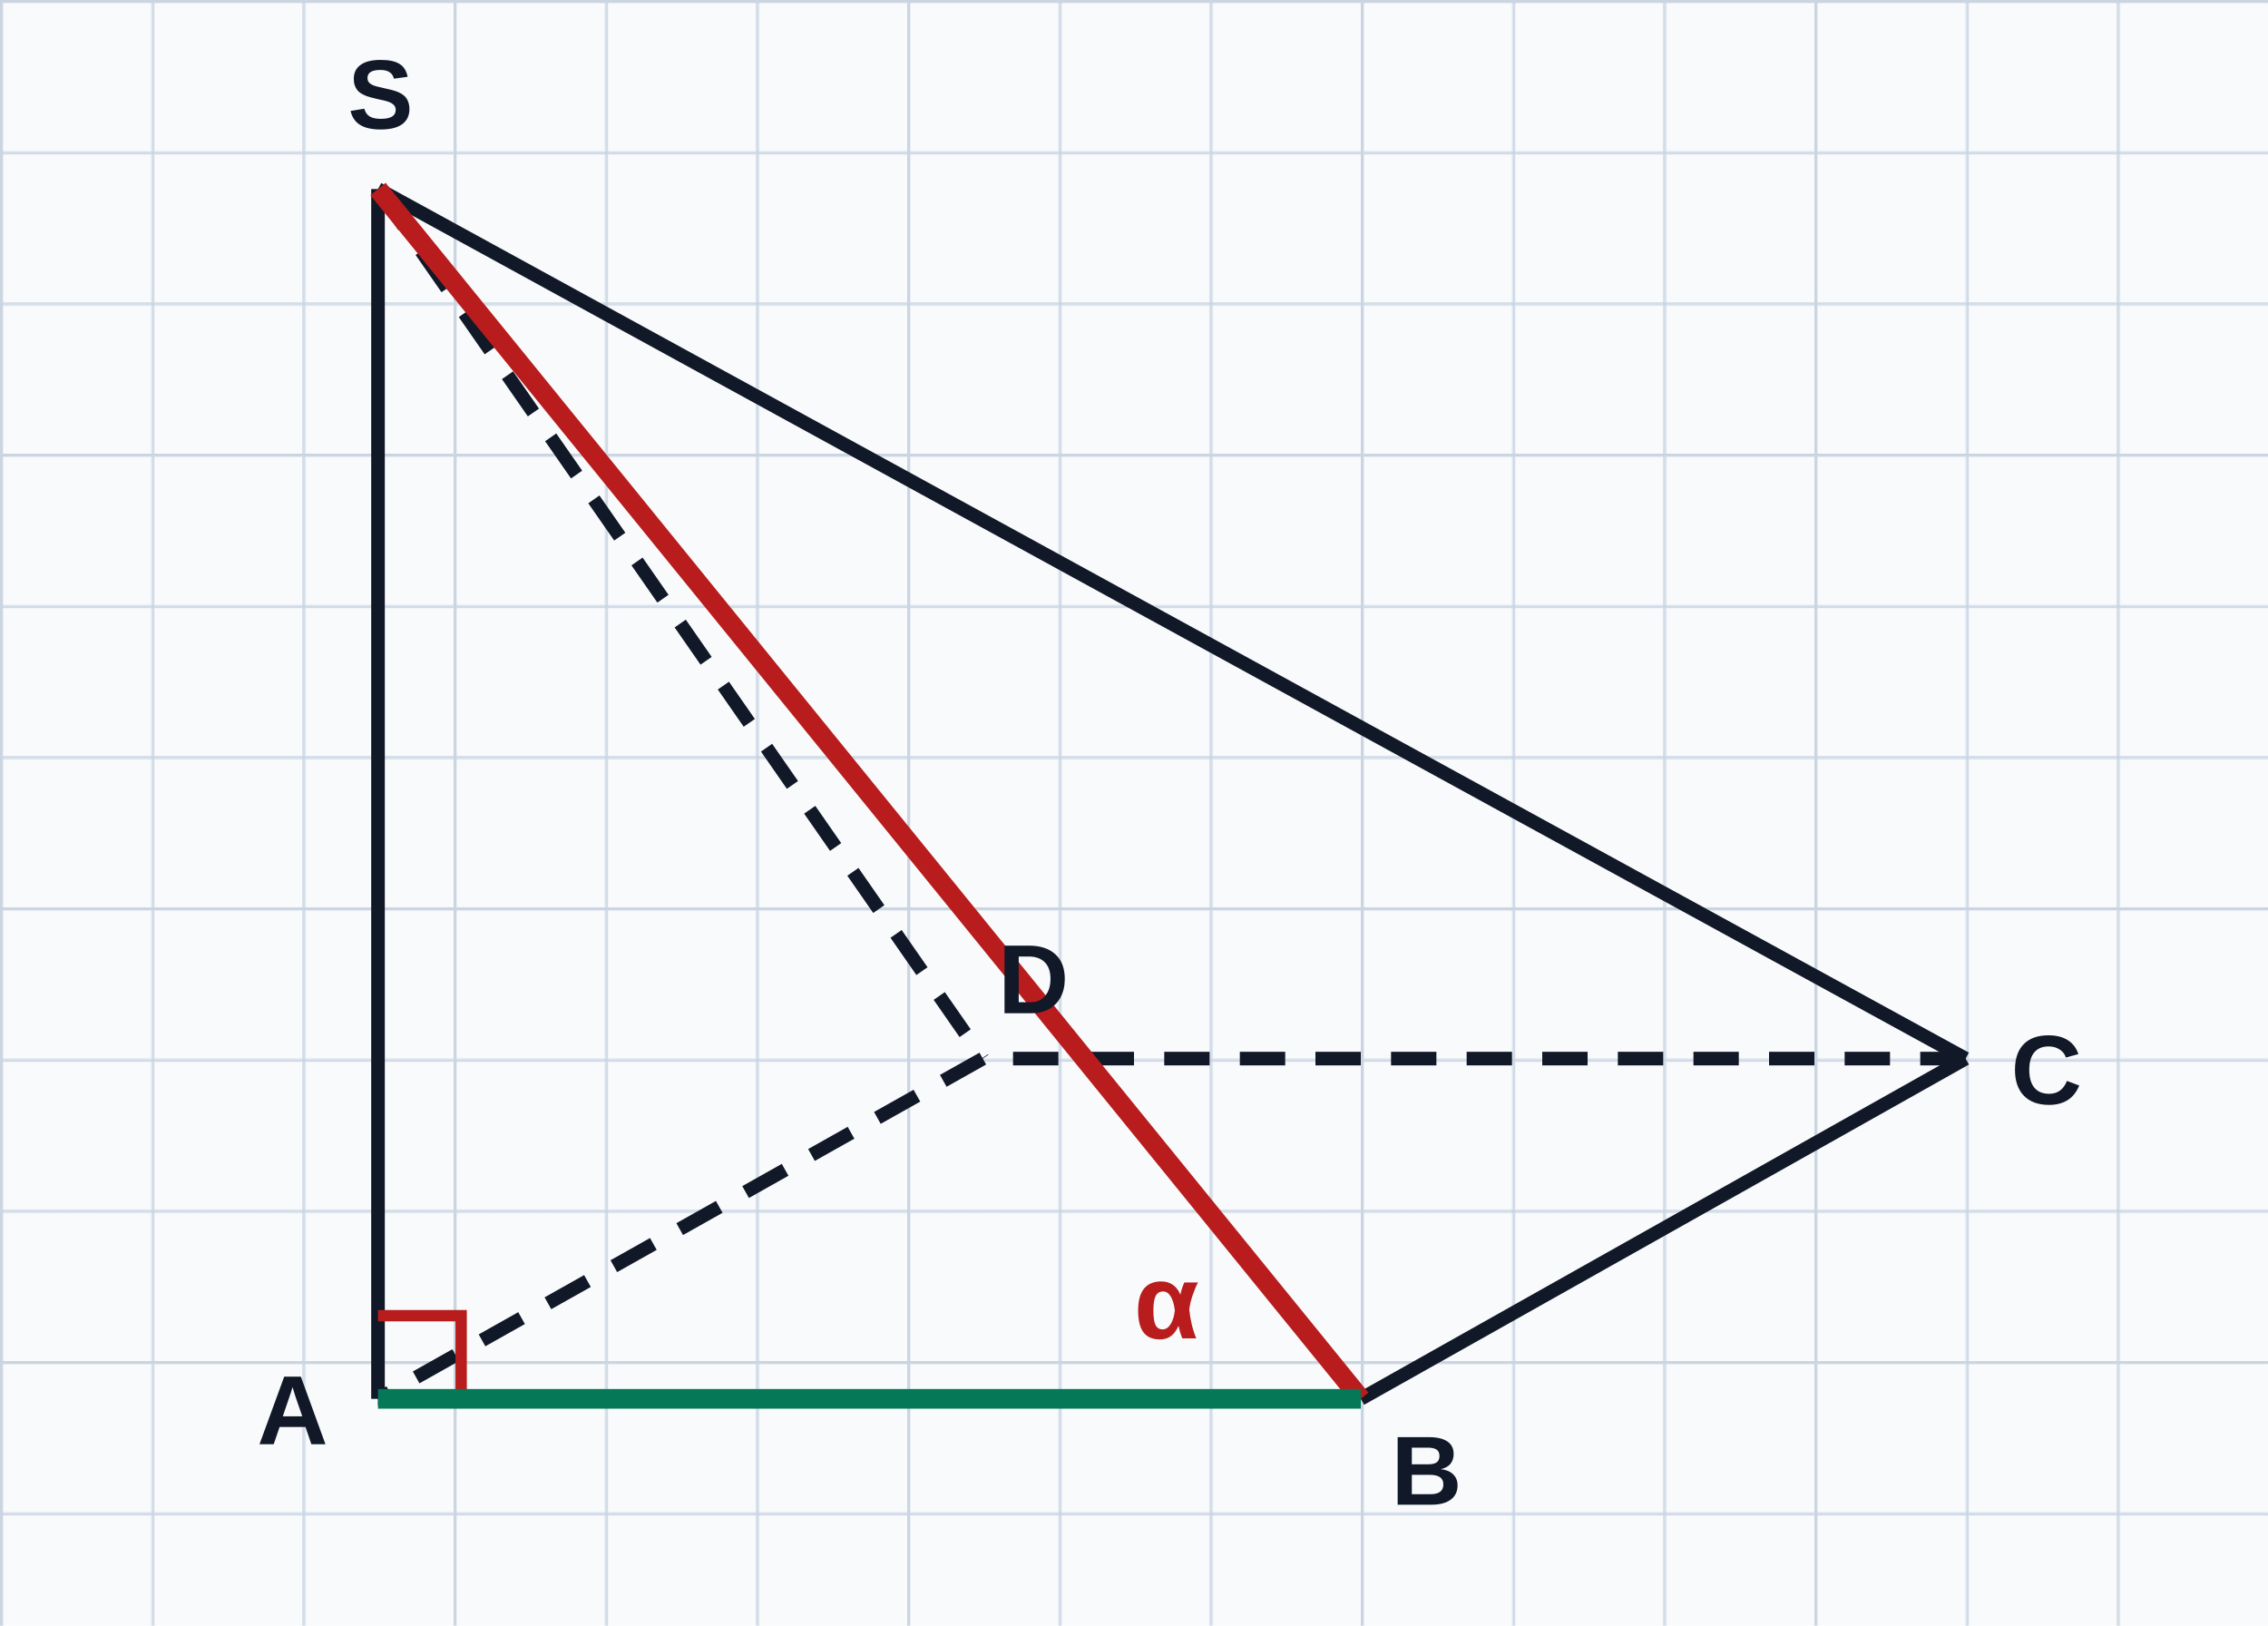
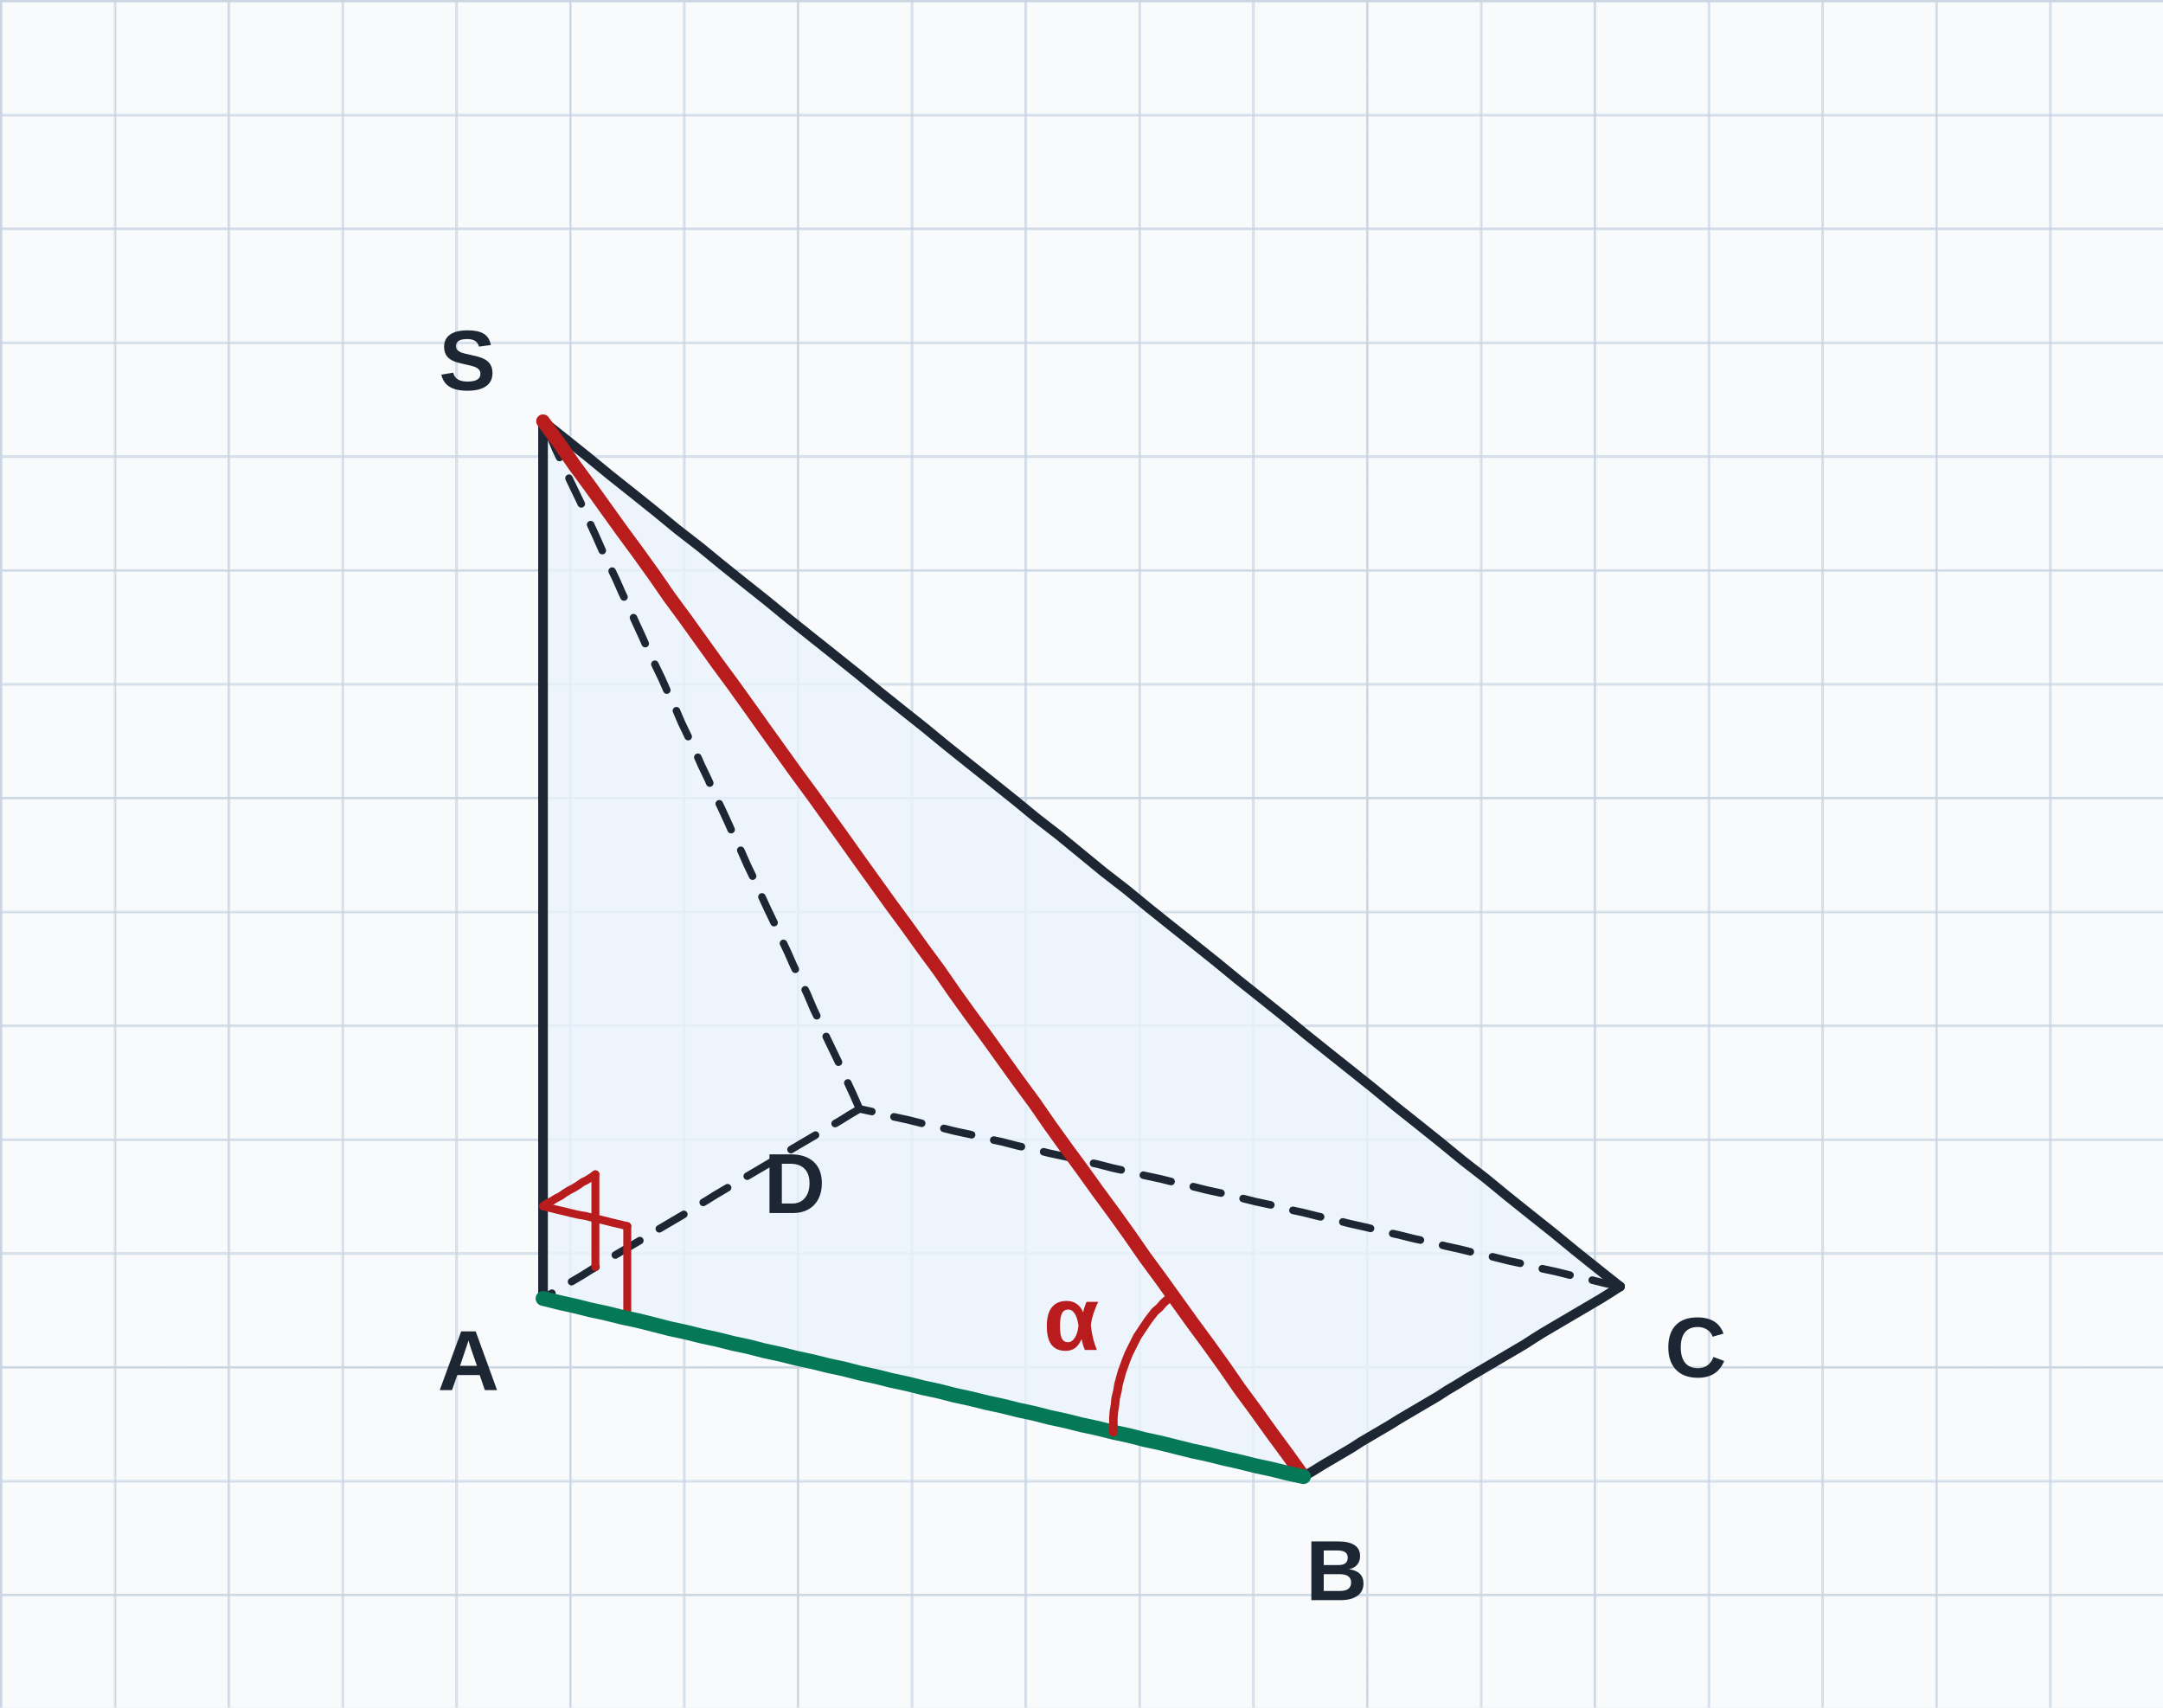
- <svg xmlns="http://www.w3.org/2000/svg" viewBox="0 0 300 215" font-family="Arial,sans-serif" font-size="13">
+ <svg xmlns="http://www.w3.org/2000/svg" viewBox="0 0 380 300" font-family="Segoe UI, Arial, sans-serif">
  <defs>
-     <pattern id="g-t11b24" width="20" height="20" patternUnits="userSpaceOnUse">
+     <pattern id="nlg" width="20" height="20" patternUnits="userSpaceOnUse">
      <path d="M20 0H0V20" fill="none" stroke="#cbd5e1" stroke-width="0.8" />
    </pattern>
  </defs>
-   <rect width="300" height="215" fill="#f8fafc" />
-   <rect width="300" height="215" fill="url(#g-t11b24)" />
-   <line x1="50" y1="185" x2="180" y2="185" stroke="#111827" stroke-width="1.8" />
-   <line x1="180" y1="185" x2="260" y2="140" stroke="#111827" stroke-width="1.8" />
-   <line x1="260" y1="140" x2="130" y2="140" stroke="#111827" stroke-width="1.8" stroke-dasharray="6 4" />
-   <line x1="130" y1="140" x2="50" y2="185" stroke="#111827" stroke-width="1.8" stroke-dasharray="6 4" />
-   <line x1="50" y1="25" x2="50" y2="185" stroke="#111827" stroke-width="1.8" />
-   <line x1="50" y1="25" x2="180" y2="185" stroke="#111827" stroke-width="1.8" />
-   <line x1="50" y1="25" x2="260" y2="140" stroke="#111827" stroke-width="1.8" />
-   <line x1="50" y1="25" x2="130" y2="140" stroke="#111827" stroke-width="1.8" stroke-dasharray="6 4" />
-   <polyline points="50,174 61,174 61,185" fill="none" stroke="#b91c1c" stroke-width="1.5" />
-   <line x1="50" y1="25" x2="180" y2="185" stroke="#b91c1c" stroke-width="2.6" />
-   <line x1="50" y1="185" x2="180" y2="185" stroke="#047857" stroke-width="2.6" />
-   <text x="150" y="177" fill="#b91c1c" font-weight="bold" font-size="14">α</text>
-   <text x="34" y="191" font-weight="bold" font-size="13" fill="#111827">A</text>
-   <text x="184" y="199" font-weight="bold" font-size="13" fill="#111827">B</text>
-   <text x="266" y="146" font-weight="bold" font-size="13" fill="#111827">C</text>
-   <text x="132" y="134" font-weight="bold" font-size="13" fill="#111827">D</text>
-   <text x="46" y="17" font-weight="bold" font-size="13" fill="#111827">S</text>
+   <rect width="380" height="300" fill="#f8fafc" />
+   <rect width="380" height="300" fill="url(#nlg)" />
+   <polygon points="95.4,74 284.6,226 229,259.4 95.4,228.1" fill="#eaf2fb" opacity="0.8" />
+   <path d="M284.6 226L281.8 225.4L279 224.7L276.2 224.1L273.4 223.4L270.6 222.8L267.9 222.1L265.1 221.5L262.3 220.8L259.5 220.2L256.7 219.5L254 218.9L251.2 218.2L248.4 217.6L245.6 216.9L242.8 216.3L240 215.6L237.3 215L234.5 214.3L231.7 213.7L228.9 213L226.1 212.4L223.4 211.7L220.6 211.1L217.8 210.4L215 209.7L212.2 209.1L209.4 208.4L206.7 207.8L203.9 207.1L201.1 206.5L198.3 205.8L195.5 205.2L192.8 204.5L190 203.9L187.2 203.2L184.4 202.6L181.6 201.9L178.8 201.3L176.1 200.6L173.3 200L170.5 199.3L167.7 198.7L164.9 198L162.2 197.4L159.4 196.7L156.6 196.1L153.8 195.4L151 194.8" fill="none" stroke="#1d2733" stroke-width="1.326" stroke-linecap="round" stroke-linejoin="round" stroke-dasharray="5 4" />
+   <path d="M151 194.8L149.3 195.8L147.7 196.8L146 197.8L144.3 198.8L142.6 199.8L140.9 200.8L139.2 201.8L137.5 202.9L135.9 203.9L134.2 204.9L132.5 205.9L130.8 206.9L129.1 207.9L127.4 208.9L125.7 209.9L124.1 210.9L122.4 211.9L120.7 213L119 214L117.3 215L115.6 216L114 217L112.3 218L110.6 219L108.9 220L107.2 221L105.5 222.1L103.8 223.1L102.2 224.1L100.5 225.1L98.8 226.1L97.1 227.1L95.4 228.1" fill="none" stroke="#1d2733" stroke-width="1.326" stroke-linecap="round" stroke-linejoin="round" stroke-dasharray="5 4" />
+   <path d="M151 194.8L149.9 192.3L148.7 189.7L147.6 187.2L146.4 184.7L145.2 182.2L144.1 179.7L142.9 177.2L141.8 174.6L140.6 172.1L139.4 169.6L138.3 167.1L137.1 164.6L136 162.1L134.8 159.6L133.6 157L132.5 154.5L131.3 152L130.2 149.5L129 147L127.9 144.5L126.7 141.9L125.5 139.4L124.4 136.9L123.2 134.4L122.1 131.9L120.9 129.4L119.7 126.9L118.6 124.3L117.4 121.8L116.3 119.3L115.1 116.8L113.9 114.3L112.8 111.8L111.6 109.2L110.5 106.7L109.3 104.2L108.2 101.7L107 99.2L105.8 96.7L104.7 94.2L103.5 91.6L102.4 89.1L101.2 86.6L100 84.1L98.9 81.6L97.7 79.1L96.6 76.5L95.4 74" fill="none" stroke="#1d2733" stroke-width="1.326" stroke-linecap="round" stroke-linejoin="round" stroke-dasharray="5 4" />
+   <path d="M95.4 228.1L98.2 228.8L100.9 229.4L103.7 230.1L106.5 230.7L109.3 231.4L112.1 232L114.9 232.7L117.6 233.4L120.4 234L123.2 234.7L126 235.3L128.8 236L131.6 236.6L134.3 237.3L137.1 237.9L139.9 238.6L142.7 239.2L145.5 239.9L148.3 240.5L151 241.2L153.8 241.8L156.6 242.5L159.4 243.1L162.2 243.8L165 244.4L167.7 245.1L170.5 245.7L173.3 246.4L176.1 247L178.9 247.7L181.7 248.3L184.4 249L187.2 249.6L190 250.3L192.8 250.9L195.6 251.6L198.4 252.2L201.1 252.9L203.9 253.5L206.7 254.2L209.5 254.9L212.3 255.5L215.1 256.2L217.8 256.8L220.6 257.5L223.4 258.1L226.2 258.8L229 259.4" fill="none" stroke="#1d2733" stroke-width="1.7" stroke-linecap="round" stroke-linejoin="round" />
+   <path d="M229 259.4L230.7 258.4L232.3 257.4L234 256.4L235.7 255.4L237.4 254.4L239.1 253.3L240.8 252.3L242.5 251.3L244.2 250.3L245.8 249.3L247.5 248.3L249.2 247.3L250.9 246.3L252.6 245.3L254.3 244.2L256 243.2L257.6 242.2L259.3 241.2L261 240.2L262.7 239.2L264.4 238.2L266.1 237.2L267.8 236.2L269.5 235.1L271.1 234.1L272.8 233.1L274.5 232.1L276.2 231.1L277.9 230.1L279.6 229.1L281.3 228.1L282.9 227.1L284.6 226" fill="none" stroke="#1d2733" stroke-width="1.7" stroke-linecap="round" stroke-linejoin="round" />
+   <path d="M284.6 226L284.6 226" fill="none" stroke="#1d2733" stroke-width="1.7" stroke-linecap="round" stroke-linejoin="round" />
+   <path d="M95.4 228.1L95.4 228.1" fill="none" stroke="#1d2733" stroke-width="1.7" stroke-linecap="round" stroke-linejoin="round" />
+   <path d="M229 259.4L226.2 255.5L223.4 251.7L220.6 247.8L217.8 244L215.1 240.1L212.3 236.2L209.5 232.4L206.7 228.5L203.9 224.6L201.1 220.8L198.4 216.9L195.6 213L192.8 209.2L190 205.3L187.2 201.5L184.4 197.6L181.7 193.7L178.9 189.9L176.1 186L173.3 182.1L170.5 178.3L167.7 174.4L165 170.5L162.2 166.7L159.4 162.8L156.6 159L153.8 155.1L151 151.2L148.3 147.4L145.5 143.5L142.7 139.6L139.9 135.8L137.1 131.9L134.3 128L131.6 124.2L128.8 120.3L126 116.5L123.2 112.6L120.4 108.7L117.6 104.9L114.9 101L112.1 97.1L109.3 93.3L106.5 89.4L103.7 85.5L100.9 81.7L98.2 77.8L95.4 74" fill="none" stroke="#1d2733" stroke-width="1.7" stroke-linecap="round" stroke-linejoin="round" />
+   <path d="M95.4 74L95.4 77.2L95.4 80.4L95.4 83.6L95.4 86.8L95.4 90L95.4 93.2L95.4 96.4L95.4 99.7L95.4 102.9L95.4 106.1L95.4 109.3L95.4 112.5L95.4 115.7L95.4 118.9L95.4 122.1L95.4 125.3L95.4 128.6L95.4 131.8L95.4 135L95.4 138.2L95.4 141.4L95.4 144.6L95.4 147.8L95.4 151L95.4 154.3L95.4 157.5L95.4 160.7L95.4 163.9L95.4 167.1L95.4 170.3L95.4 173.5L95.4 176.7L95.4 180L95.4 183.2L95.4 186.4L95.4 189.6L95.4 192.8L95.4 196L95.4 199.2L95.4 202.4L95.4 205.7L95.4 208.9L95.4 212.1L95.4 215.3L95.4 218.5L95.4 221.7L95.4 224.9L95.4 228.1" fill="none" stroke="#1d2733" stroke-width="1.7" stroke-linecap="round" stroke-linejoin="round" />
+   <path d="M284.6 226L280.7 222.9L276.7 219.7L272.8 216.5L268.9 213.4L264.9 210.2L261 207L257 203.9L253.1 200.7L249.1 197.5L245.2 194.4L241.3 191.2L237.3 188L233.4 184.9L229.4 181.7L225.5 178.5L221.5 175.3L217.6 172.2L213.7 169L209.7 165.8L205.8 162.7L201.8 159.5L197.9 156.3L193.9 153.2L190 150L186.1 146.8L182.1 143.7L178.2 140.5L174.2 137.3L170.3 134.2L166.3 131L162.4 127.8L158.5 124.7L154.5 121.5L150.6 118.3L146.6 115.1L142.7 112L138.7 108.8L134.8 105.6L130.9 102.5L126.9 99.3L123 96.1L119 93L115.1 89.8L111.1 86.6L107.2 83.5L103.3 80.3L99.3 77.1L95.4 74" fill="none" stroke="#1d2733" stroke-width="1.7" stroke-linecap="round" stroke-linejoin="round" />
+   <path d="M95.4 74L95.4 74" fill="none" stroke="#1d2733" stroke-width="1.7" stroke-linecap="round" stroke-linejoin="round" />
+   <path d="M110.2 231.6L110.2 230.3L110.2 228.9L110.2 227.6L110.2 226.2L110.2 224.9L110.2 223.5L110.2 222.1L110.2 220.8L110.2 219.4L110.2 218.1L110.2 216.7L110.2 215.4" fill="none" stroke="#b91c1c" stroke-width="1.4" stroke-linecap="round" stroke-linejoin="round" />
+   <path d="M110.2 215.4L109 215.1L107.7 214.8L106.5 214.5L105.3 214.2L104 213.9L102.8 213.6L101.6 213.4L100.3 213.1L99.1 212.8L97.8 212.5L96.6 212.2L95.4 211.9" fill="none" stroke="#b91c1c" stroke-width="1.4" stroke-linecap="round" stroke-linejoin="round" />
+   <path d="M104.6 222.6L104.6 221.2L104.6 219.9L104.6 218.5L104.6 217.2L104.6 215.8L104.6 214.5L104.6 213.1L104.6 211.8L104.6 210.4L104.6 209.1L104.6 207.7L104.6 206.3" fill="none" stroke="#b91c1c" stroke-width="1.4" stroke-linecap="round" stroke-linejoin="round" />
+   <path d="M104.6 206.3L103.9 206.8L103.1 207.3L102.3 207.7L101.6 208.2L100.8 208.7L100 209.1L99.2 209.6L98.5 210.1L97.7 210.5L96.9 211L96.1 211.4L95.4 211.9" fill="none" stroke="#b91c1c" stroke-width="1.4" stroke-linecap="round" stroke-linejoin="round" />
+   <path d="M95.4 74L98.2 77.8L100.9 81.7L103.7 85.5L106.5 89.4L109.3 93.3L112.1 97.1L114.9 101L117.6 104.9L120.4 108.7L123.2 112.6L126 116.5L128.8 120.3L131.6 124.2L134.3 128L137.1 131.9L139.9 135.8L142.7 139.6L145.5 143.5L148.3 147.4L151 151.2L153.8 155.1L156.6 159L159.4 162.8L162.2 166.7L165 170.5L167.7 174.4L170.5 178.3L173.3 182.1L176.1 186L178.9 189.9L181.7 193.7L184.4 197.6L187.2 201.5L190 205.3L192.8 209.2L195.6 213L198.4 216.9L201.1 220.8L203.9 224.6L206.7 228.5L209.5 232.4L212.3 236.2L215.1 240.1L217.8 244L220.6 247.8L223.4 251.7L226.2 255.5L229 259.4" fill="none" stroke="#b91c1c" stroke-width="2.4" stroke-linecap="round" stroke-linejoin="round" />
+   <path d="M95.4 228.1L98.2 228.8L100.9 229.4L103.7 230.1L106.5 230.7L109.3 231.4L112.1 232L114.9 232.7L117.6 233.4L120.4 234L123.2 234.7L126 235.3L128.8 236L131.6 236.6L134.3 237.3L137.1 237.9L139.9 238.6L142.7 239.2L145.5 239.9L148.3 240.5L151 241.2L153.8 241.8L156.6 242.5L159.4 243.1L162.2 243.8L165 244.4L167.7 245.1L170.5 245.7L173.3 246.4L176.1 247L178.9 247.7L181.7 248.3L184.4 249L187.2 249.6L190 250.3L192.8 250.9L195.6 251.6L198.4 252.2L201.1 252.9L203.9 253.5L206.7 254.2L209.5 254.9L212.3 255.5L215.1 256.2L217.8 256.8L220.6 257.5L223.4 258.1L226.2 258.8L229 259.4" fill="none" stroke="#047857" stroke-width="2.6" stroke-linecap="round" stroke-linejoin="round" />
+   <path d="M195.6 251.6L195.6 250.4L195.6 249.1L195.7 247.9L195.9 246.7L196 245.6L196.3 244.4L196.5 243.2L196.8 242.1L197.1 241L197.5 239.9L197.9 238.8L198.3 237.8L198.8 236.8L199.3 235.8L199.8 234.8L200.4 233.9L201 233L201.6 232.1L202.2 231.3L202.9 230.4L203.7 229.7L204.4 228.9L205.2 228.2L206 227.5" fill="none" stroke="#b91c1c" stroke-width="1.5" stroke-linecap="round" stroke-linejoin="round" />
+   <text x="82.3" y="239" font-size="15" font-weight="bold" fill="#1d2733" text-anchor="middle" dominant-baseline="central">A</text>
+   <text x="234.8" y="275.9" font-size="15" font-weight="bold" fill="#1d2733" text-anchor="middle" dominant-baseline="central">B</text>
+   <text x="297.9" y="236.7" font-size="15" font-weight="bold" fill="#1d2733" text-anchor="middle" dominant-baseline="central">C</text>
+   <text x="139.6" y="207.9" font-size="15" font-weight="bold" fill="#1d2733" text-anchor="middle" dominant-baseline="central">D</text>
+   <text x="82.1" y="63.3" font-size="15" font-weight="bold" fill="#1d2733" text-anchor="middle" dominant-baseline="central">S</text>
+   <text x="188.2" y="231.6" font-size="16" font-weight="bold" fill="#b91c1c" text-anchor="middle" dominant-baseline="central">α</text>
</svg>
